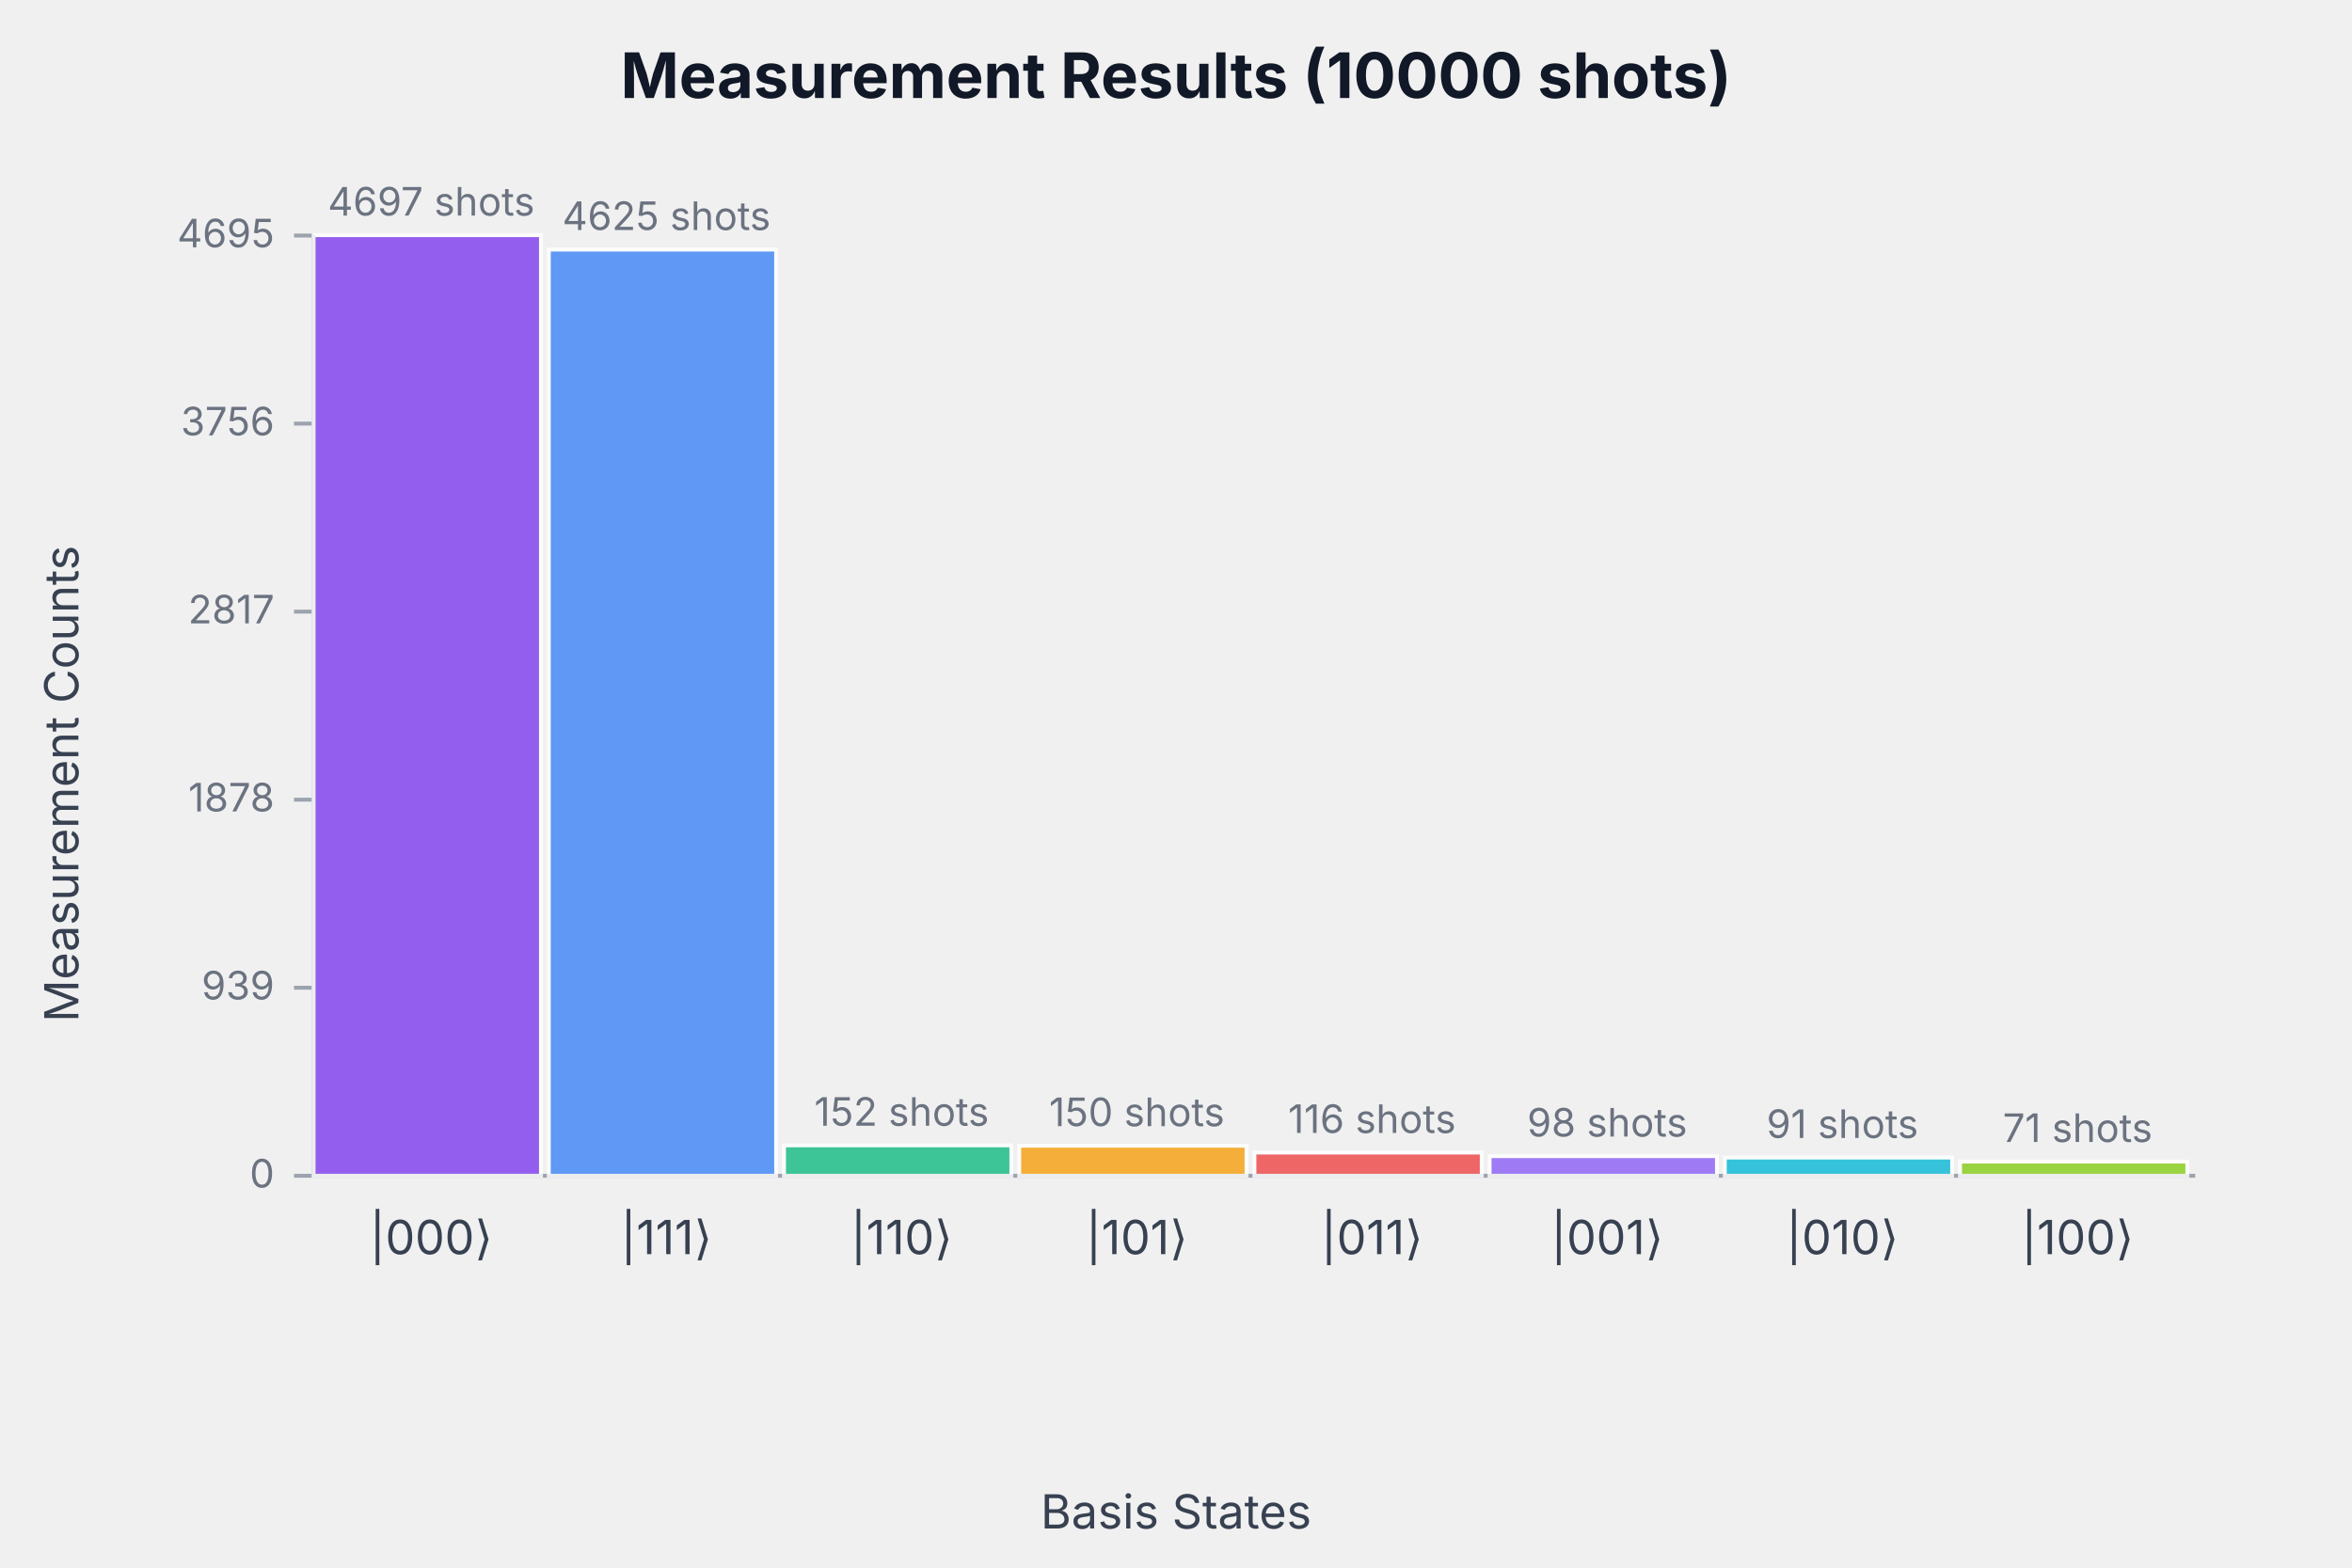
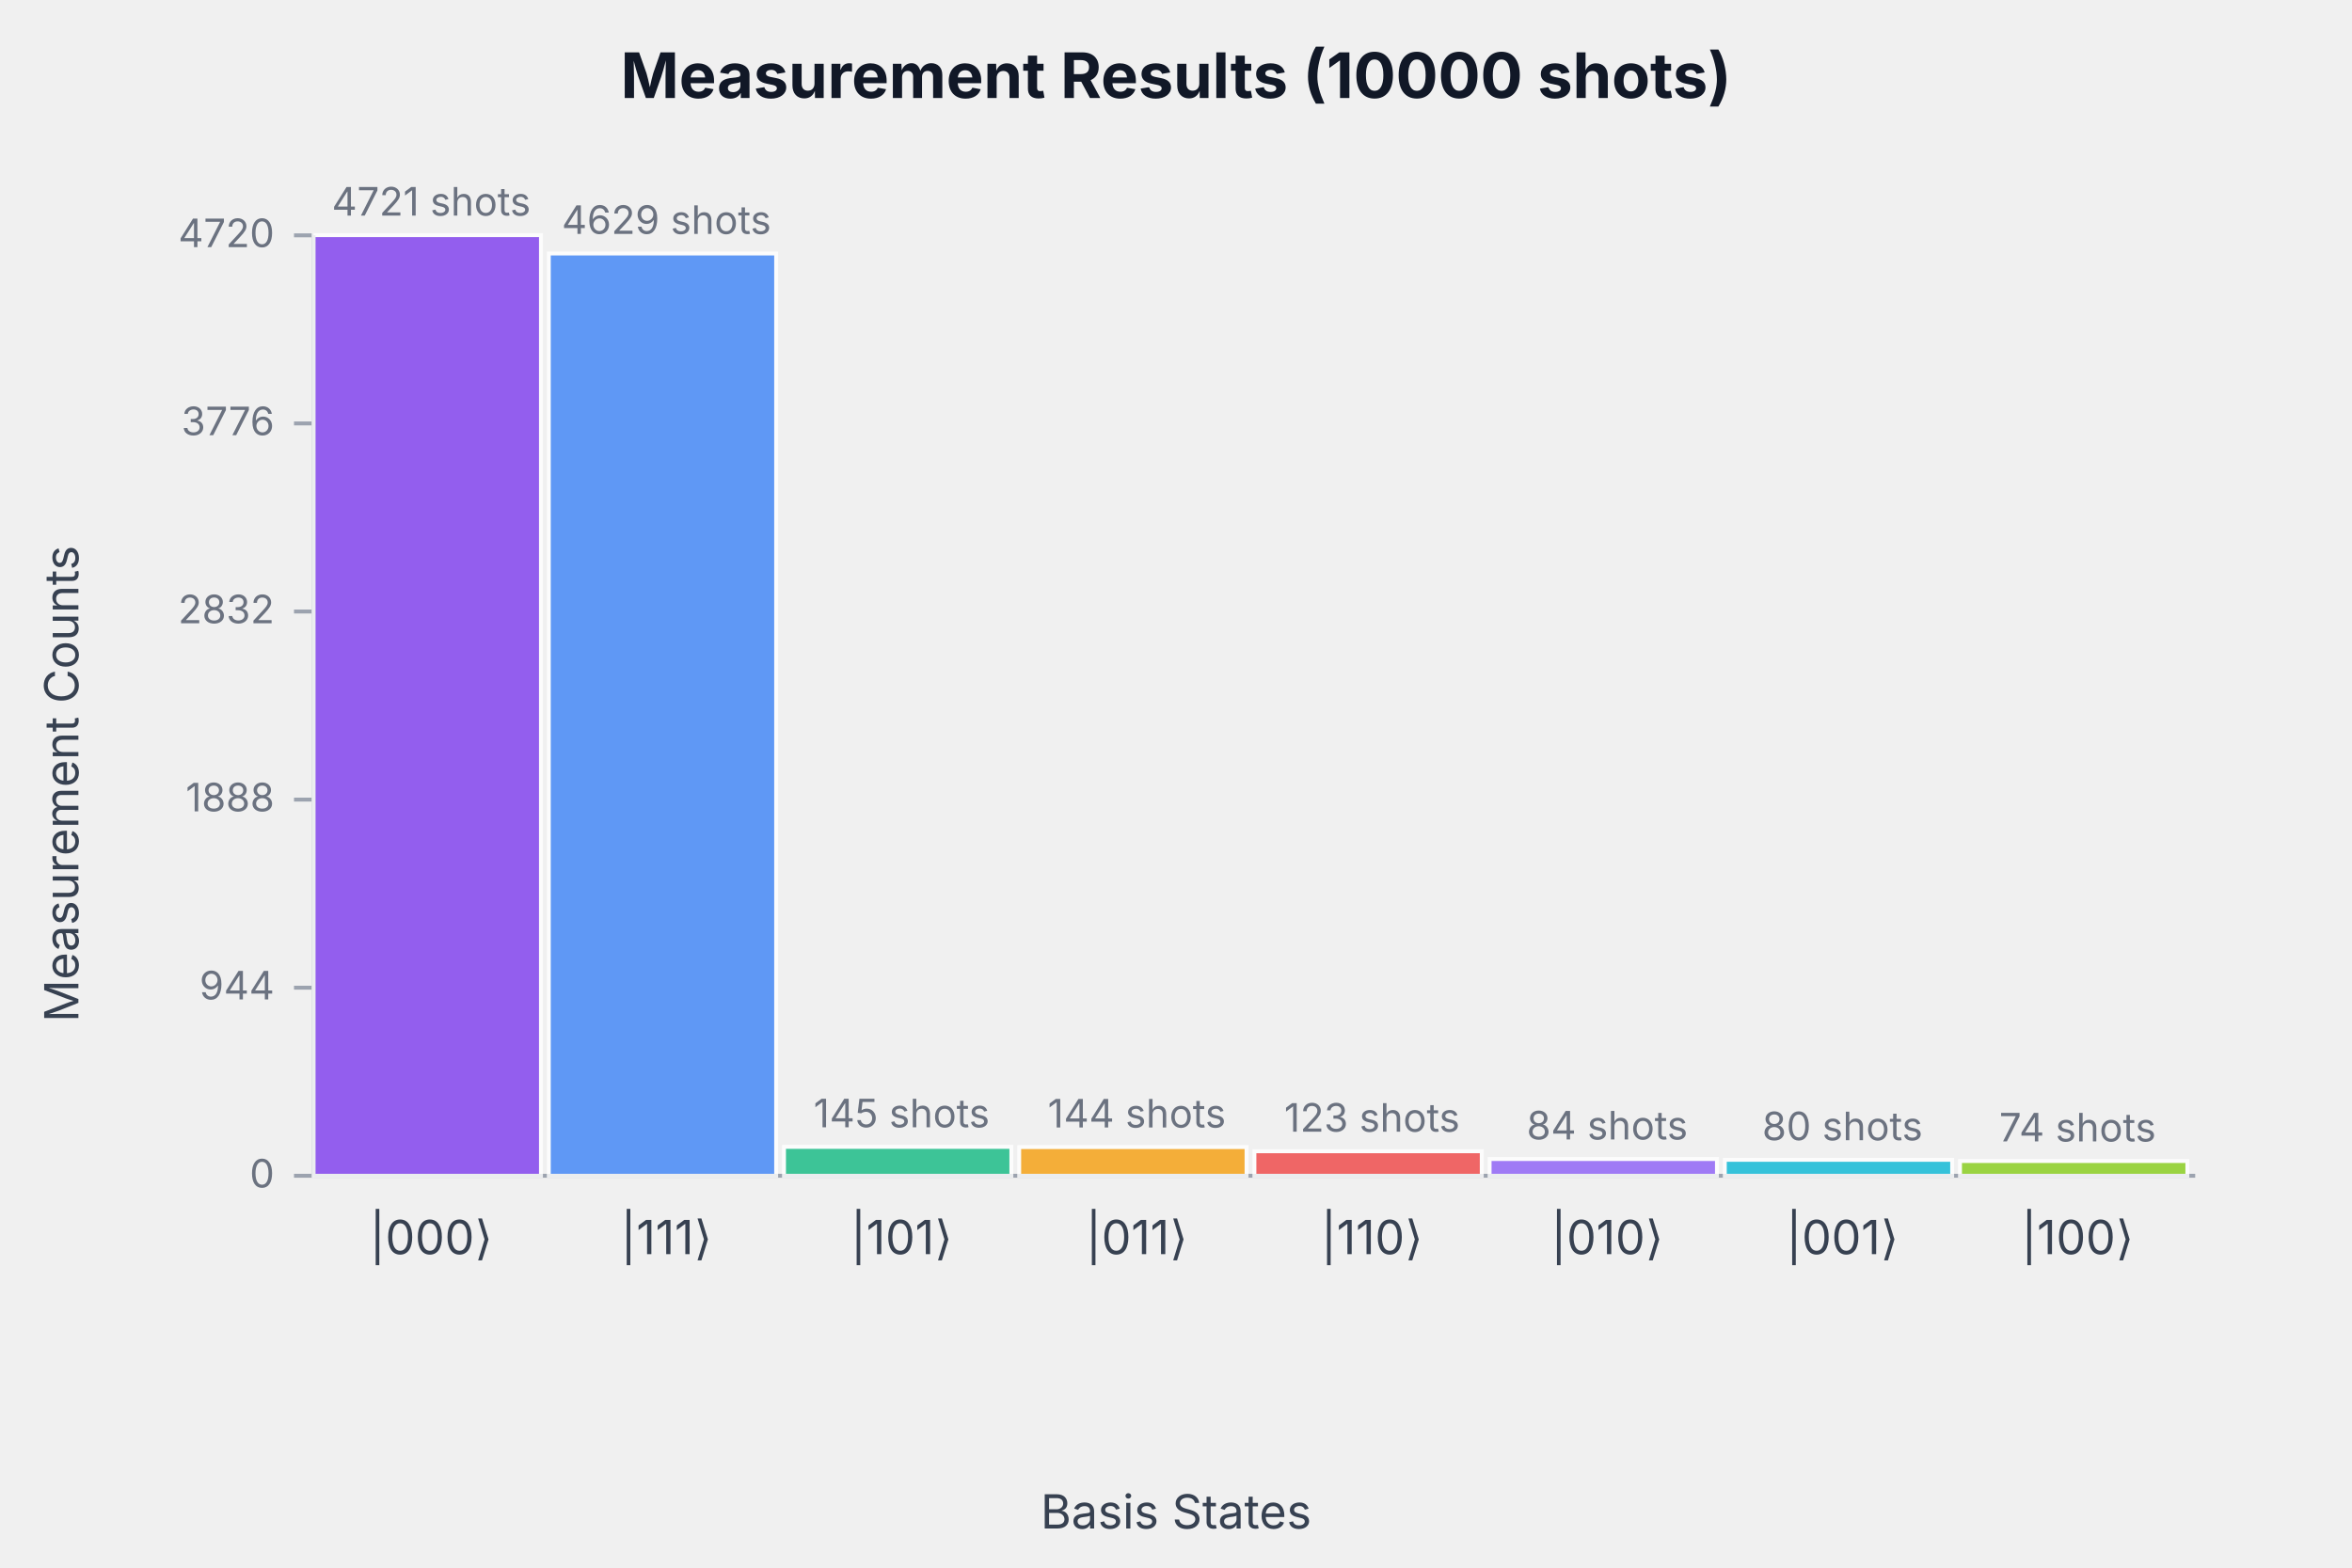
<svg xmlns="http://www.w3.org/2000/svg" height="400" style="background-color: #f9fafb; border: 1px solid #e5e7eb; border-radius: 8px;" width="600">
  <defs>
    <style>text { font-family: 'SF Pro Display', 'Segoe UI', system-ui, sans-serif; }
                     rect:hover { opacity: 1; stroke-width: 2; }</style>
  </defs>
  <text fill="#111827" font-size="16" font-weight="bold" text-anchor="middle" x="300" y="25">Measurement Results (10000 shots)</text>
  <text fill="#374151" font-size="12" text-anchor="middle" transform="rotate(-90 20 200)" x="20" y="200">Measurement Counts</text>
  <text fill="#374151" font-size="12" text-anchor="middle" x="300" y="390">Basis States</text>
  <g>
    <line stroke="#9ca3af" stroke-width="1" x1="80" x2="80" y1="60" y2="300" />
    <g>
      <line stroke="#9ca3af" stroke-width="1" x1="75" x2="80" y1="300" y2="300" />
      <text fill="#6b7280" font-size="10" text-anchor="end" x="70" y="303">0</text>
    </g>
    <g>
-       <line stroke="#9ca3af" stroke-width="1" x1="75" x2="80" y1="252.02" y2="252.02" />
-       <text fill="#6b7280" font-size="10" text-anchor="end" x="70" y="255.02">939</text>
+       <line stroke="#9ca3af" stroke-width="1" x1="75" x2="80" y1="252.01" y2="252.01" />
+       <text fill="#6b7280" font-size="10" text-anchor="end" x="70" y="255.01">944</text>
    </g>
    <g>
-       <line stroke="#9ca3af" stroke-width="1" x1="75" x2="80" y1="204.041" y2="204.041" />
-       <text fill="#6b7280" font-size="10" text-anchor="end" x="70" y="207.041">1878</text>
+       <line stroke="#9ca3af" stroke-width="1" x1="75" x2="80" y1="204.02" y2="204.02" />
+       <text fill="#6b7280" font-size="10" text-anchor="end" x="70" y="207.02">1888</text>
    </g>
    <g>
-       <line stroke="#9ca3af" stroke-width="1" x1="75" x2="80" y1="156.061" y2="156.061" />
-       <text fill="#6b7280" font-size="10" text-anchor="end" x="70" y="159.061">2817</text>
+       <line stroke="#9ca3af" stroke-width="1" x1="75" x2="80" y1="156.03" y2="156.03" />
+       <text fill="#6b7280" font-size="10" text-anchor="end" x="70" y="159.03">2832</text>
    </g>
    <g>
-       <line stroke="#9ca3af" stroke-width="1" x1="75" x2="80" y1="108.082" y2="108.082" />
-       <text fill="#6b7280" font-size="10" text-anchor="end" x="70" y="111.082">3756</text>
+       <line stroke="#9ca3af" stroke-width="1" x1="75" x2="80" y1="108.041" y2="108.041" />
+       <text fill="#6b7280" font-size="10" text-anchor="end" x="70" y="111.041">3776</text>
    </g>
    <g>
-       <line stroke="#9ca3af" stroke-width="1" x1="75" x2="80" y1="60.102" y2="60.102" />
-       <text fill="#6b7280" font-size="10" text-anchor="end" x="70" y="63.102">4695</text>
+       <line stroke="#9ca3af" stroke-width="1" x1="75" x2="80" y1="60.051" y2="60.051" />
+       <text fill="#6b7280" font-size="10" text-anchor="end" x="70" y="63.051">4720</text>
    </g>
  </g>
  <line stroke="#9ca3af" stroke-width="1" x1="80" x2="560" y1="300" y2="300" />
  <g class="bar-group">
    <rect fill="#7c3aed" height="240" opacity="0.8" stroke="#ffffff" stroke-width="1" width="58" x="80" y="60" />
    <text fill="#374151" font-size="12" text-anchor="middle" x="110" y="320">|000⟩</text>
-     <text fill="#6b7280" font-size="10" text-anchor="middle" x="110" y="55">4697 shots</text>
+     <text fill="#6b7280" font-size="10" text-anchor="middle" x="110" y="55">4721 shots</text>
  </g>
  <g class="bar-group">
-     <rect fill="#3b82f6" height="236.321" opacity="0.8" stroke="#ffffff" stroke-width="1" width="58" x="140" y="63.679" />
+     <rect fill="#3b82f6" height="235.323" opacity="0.8" stroke="#ffffff" stroke-width="1" width="58" x="140" y="64.677" />
    <text fill="#374151" font-size="12" text-anchor="middle" x="170" y="320">|111⟩</text>
-     <text fill="#6b7280" font-size="10" text-anchor="middle" x="170" y="58.679">4625 shots</text>
+     <text fill="#6b7280" font-size="10" text-anchor="middle" x="170" y="59.677">4629 shots</text>
  </g>
  <g class="bar-group">
-     <rect fill="#10b981" height="7.767" opacity="0.8" stroke="#ffffff" stroke-width="1" width="58" x="200" y="292.233" />
-     <text fill="#374151" font-size="12" text-anchor="middle" x="230" y="320">|110⟩</text>
-     <text fill="#6b7280" font-size="10" text-anchor="middle" x="230" y="287.233">152 shots</text>
+     <rect fill="#10b981" height="7.371" opacity="0.8" stroke="#ffffff" stroke-width="1" width="58" x="200" y="292.629" />
+     <text fill="#374151" font-size="12" text-anchor="middle" x="230" y="320">|101⟩</text>
+     <text fill="#6b7280" font-size="10" text-anchor="middle" x="230" y="287.629">145 shots</text>
  </g>
  <g class="bar-group">
-     <rect fill="#f59e0b" height="7.664" opacity="0.8" stroke="#ffffff" stroke-width="1" width="58" x="260" y="292.336" />
-     <text fill="#374151" font-size="12" text-anchor="middle" x="290" y="320">|101⟩</text>
-     <text fill="#6b7280" font-size="10" text-anchor="middle" x="290" y="287.336">150 shots</text>
+     <rect fill="#f59e0b" height="7.32" opacity="0.8" stroke="#ffffff" stroke-width="1" width="58" x="260" y="292.68" />
+     <text fill="#374151" font-size="12" text-anchor="middle" x="290" y="320">|011⟩</text>
+     <text fill="#6b7280" font-size="10" text-anchor="middle" x="290" y="287.68">144 shots</text>
  </g>
  <g class="bar-group">
-     <rect fill="#ef4444" height="5.927" opacity="0.8" stroke="#ffffff" stroke-width="1" width="58" x="320" y="294.073" />
-     <text fill="#374151" font-size="12" text-anchor="middle" x="350" y="320">|011⟩</text>
-     <text fill="#6b7280" font-size="10" text-anchor="middle" x="350" y="289.073">116 shots</text>
+     <rect fill="#ef4444" height="6.253" opacity="0.8" stroke="#ffffff" stroke-width="1" width="58" x="320" y="293.747" />
+     <text fill="#374151" font-size="12" text-anchor="middle" x="350" y="320">|110⟩</text>
+     <text fill="#6b7280" font-size="10" text-anchor="middle" x="350" y="288.747">123 shots</text>
  </g>
  <g class="bar-group">
-     <rect fill="#8b5cf6" height="5.007" opacity="0.8" stroke="#ffffff" stroke-width="1" width="58" x="380" y="294.993" />
-     <text fill="#374151" font-size="12" text-anchor="middle" x="410" y="320">|001⟩</text>
-     <text fill="#6b7280" font-size="10" text-anchor="middle" x="410" y="289.993">98 shots</text>
+     <rect fill="#8b5cf6" height="4.27" opacity="0.8" stroke="#ffffff" stroke-width="1" width="58" x="380" y="295.73" />
+     <text fill="#374151" font-size="12" text-anchor="middle" x="410" y="320">|010⟩</text>
+     <text fill="#6b7280" font-size="10" text-anchor="middle" x="410" y="290.73">84 shots</text>
  </g>
  <g class="bar-group">
-     <rect fill="#06b6d4" height="4.65" opacity="0.8" stroke="#ffffff" stroke-width="1" width="58" x="440" y="295.35" />
-     <text fill="#374151" font-size="12" text-anchor="middle" x="470" y="320">|010⟩</text>
-     <text fill="#6b7280" font-size="10" text-anchor="middle" x="470" y="290.35">91 shots</text>
+     <rect fill="#06b6d4" height="4.067" opacity="0.8" stroke="#ffffff" stroke-width="1" width="58" x="440" y="295.933" />
+     <text fill="#374151" font-size="12" text-anchor="middle" x="470" y="320">|001⟩</text>
+     <text fill="#6b7280" font-size="10" text-anchor="middle" x="470" y="290.933">80 shots</text>
  </g>
  <g class="bar-group">
-     <rect fill="#84cc16" height="3.628" opacity="0.8" stroke="#ffffff" stroke-width="1" width="58" x="500" y="296.372" />
+     <rect fill="#84cc16" height="3.762" opacity="0.8" stroke="#ffffff" stroke-width="1" width="58" x="500" y="296.238" />
    <text fill="#374151" font-size="12" text-anchor="middle" x="530" y="320">|100⟩</text>
-     <text fill="#6b7280" font-size="10" text-anchor="middle" x="530" y="291.372">71 shots</text>
+     <text fill="#6b7280" font-size="10" text-anchor="middle" x="530" y="291.238">74 shots</text>
  </g>
</svg>
